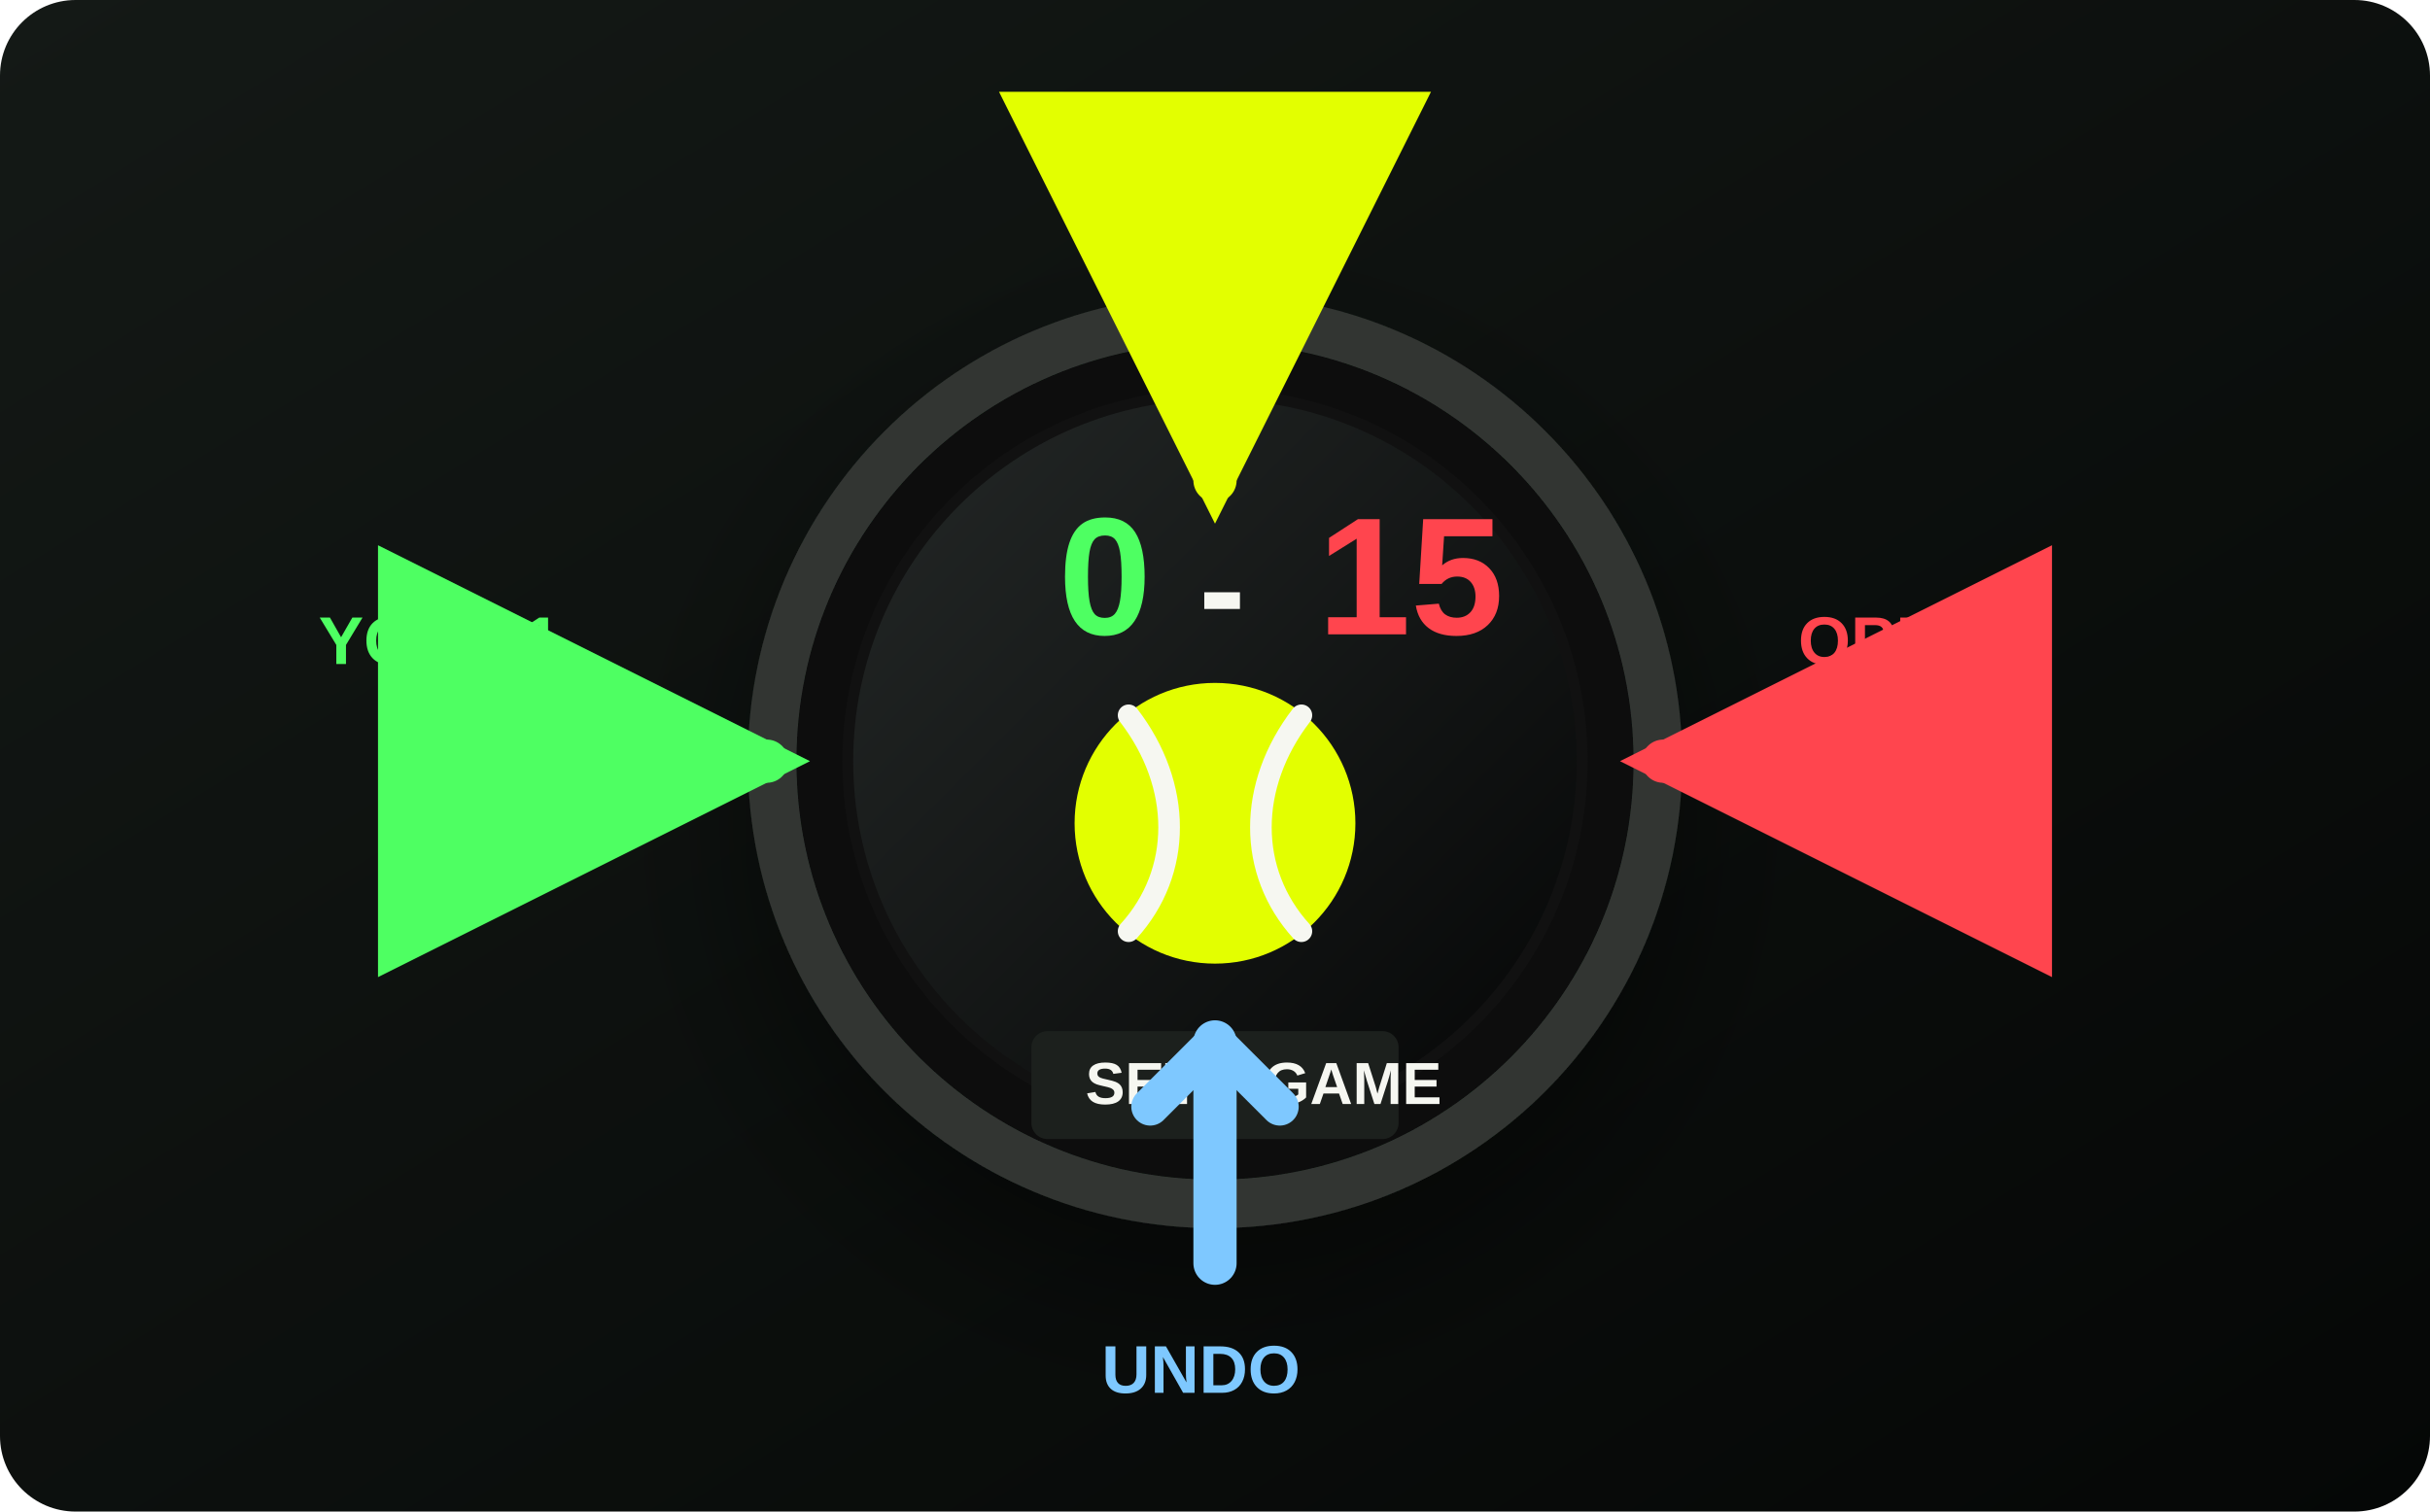
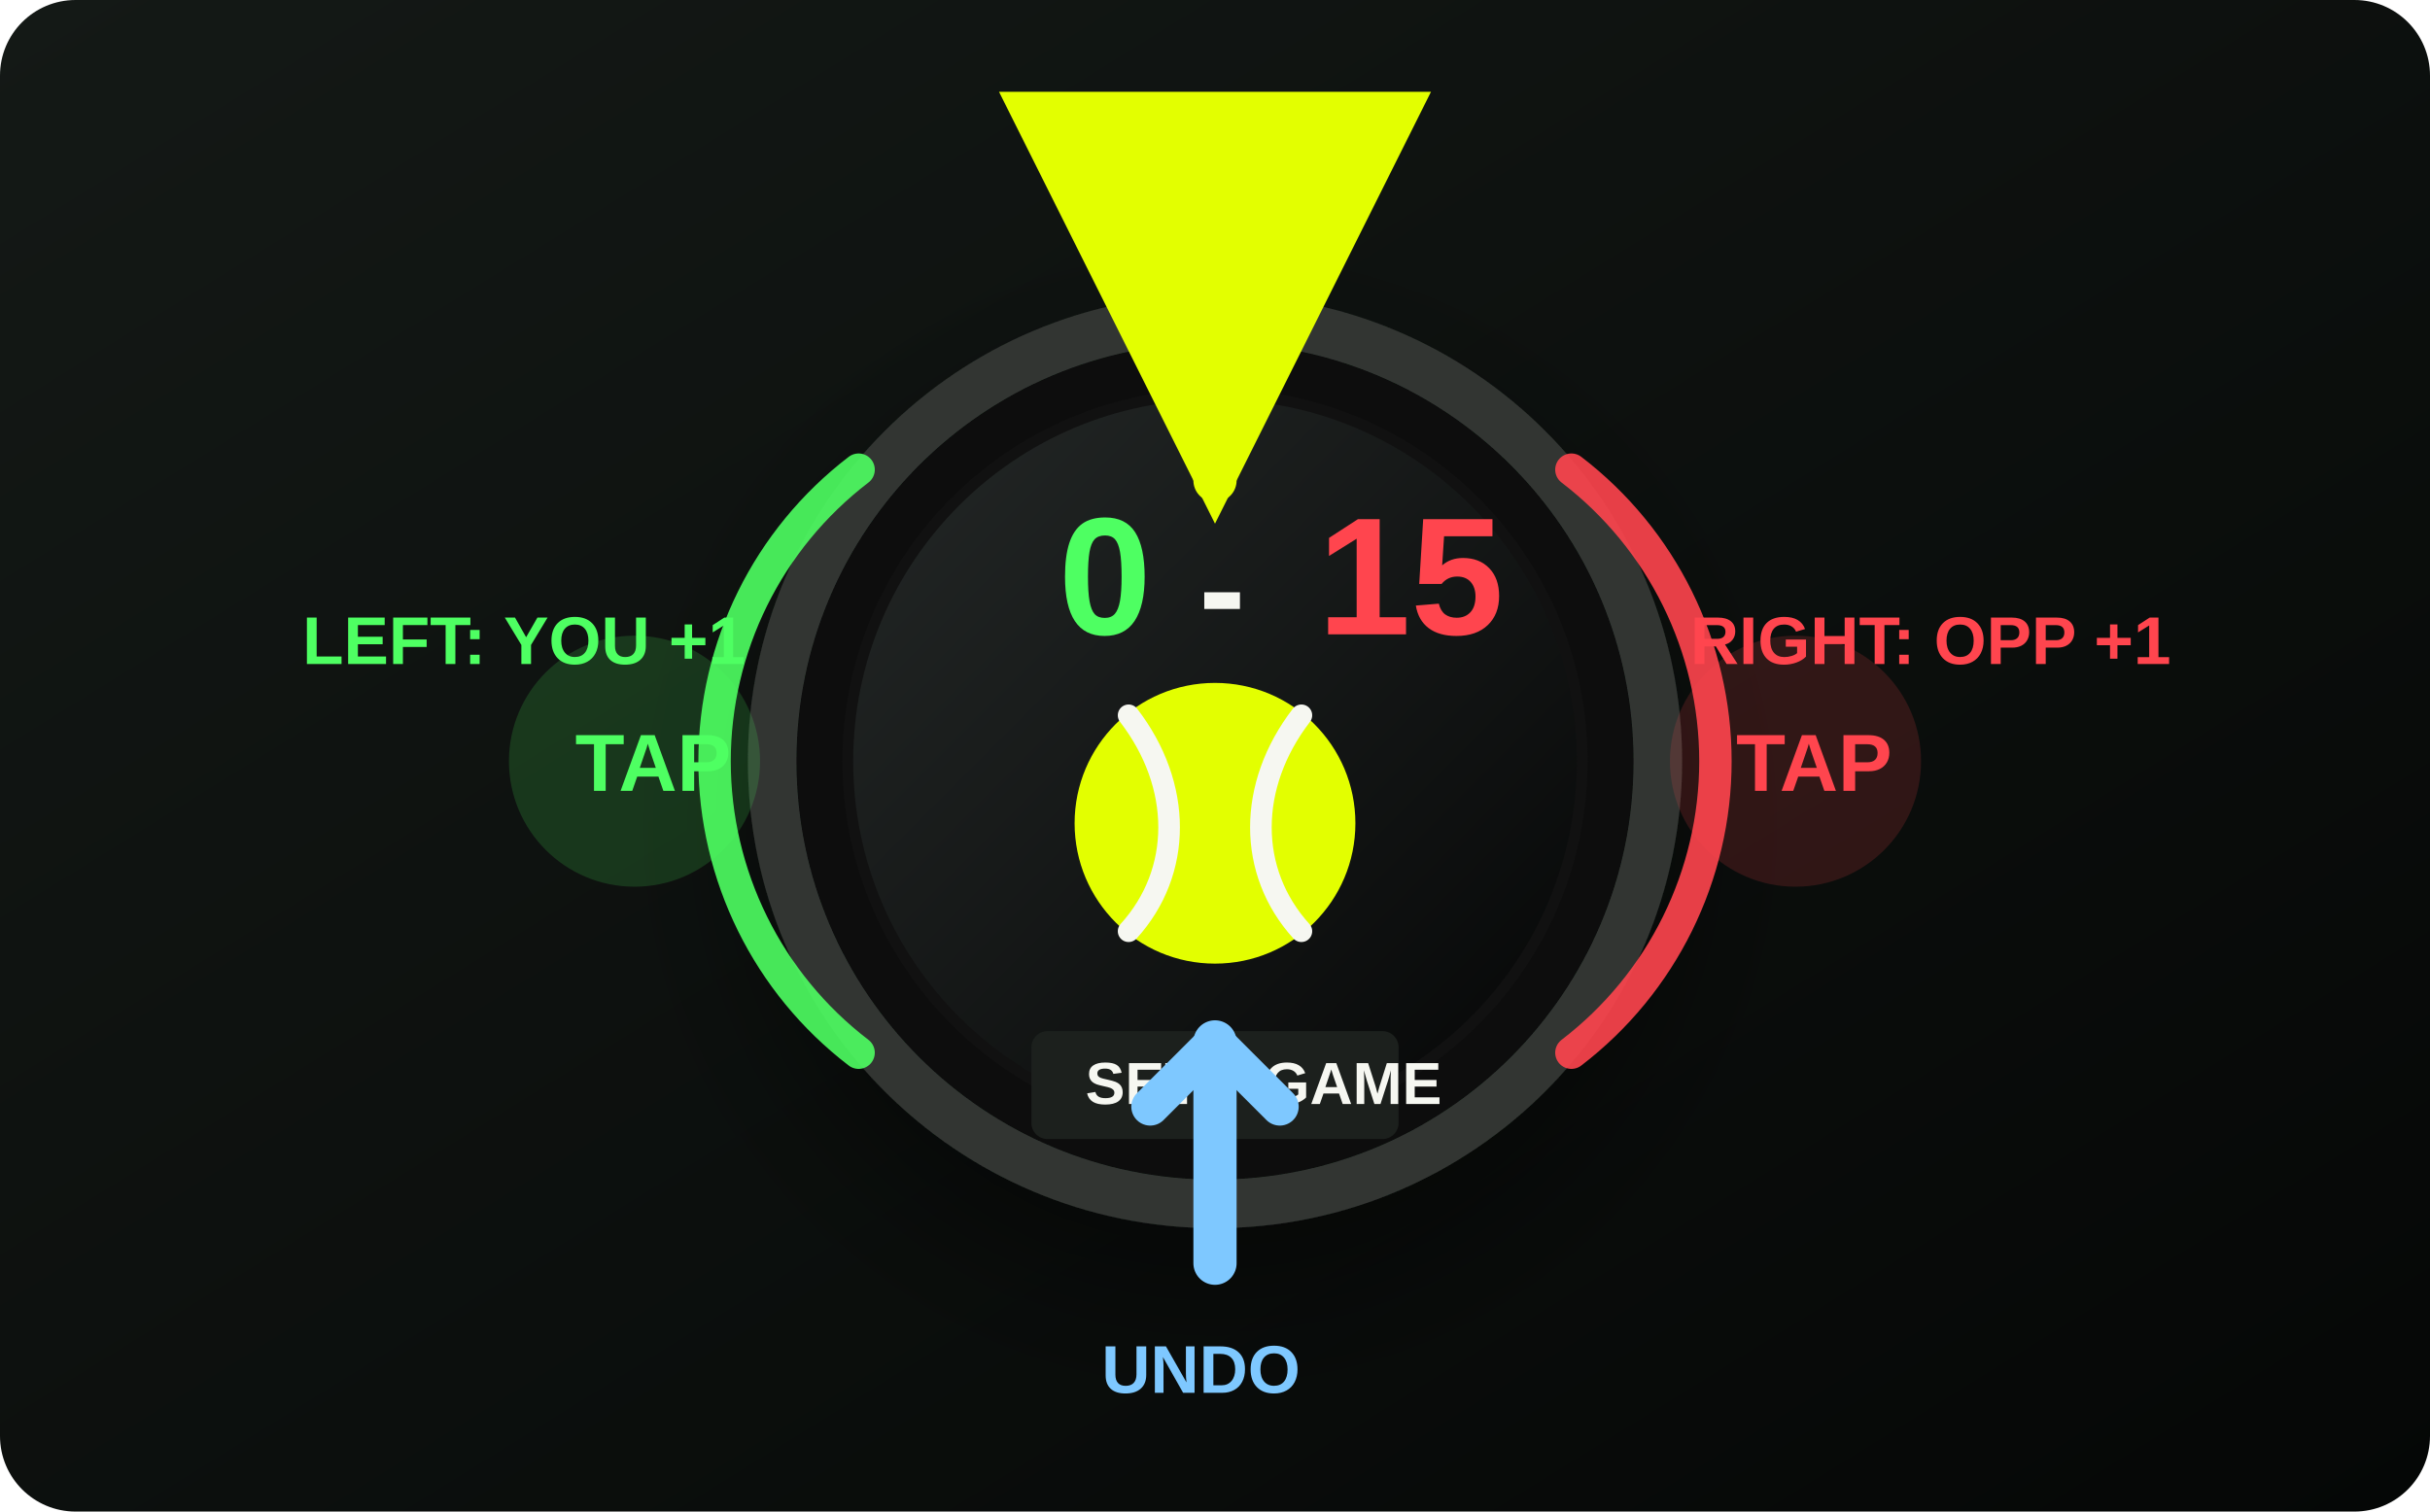
<svg xmlns="http://www.w3.org/2000/svg" viewBox="0 0 900 560" role="img" aria-labelledby="title desc">
  <defs>
    <linearGradient id="bg" x1="0" y1="0" x2="1" y2="1">
      <stop offset="0" stop-color="#141916" />
      <stop offset="1" stop-color="#050706" />
    </linearGradient>
    <linearGradient id="screen" x1="0" y1="0" x2="1" y2="1">
      <stop offset="0" stop-color="#242827" />
      <stop offset="1" stop-color="#050606" />
    </linearGradient>
    <filter id="shadow" x="-20%" y="-20%" width="140%" height="140%">
      <feDropShadow dx="0" dy="24" stdDeviation="28" flood-color="#000000" flood-opacity="0.45" />
    </filter>
-     <marker id="arrowGreen" viewBox="0 0 12 12" refX="10" refY="6" markerWidth="12" markerHeight="12" orient="auto">
-       <path d="M1 1 L11 6 L1 11 Z" fill="#4eff62" />
-     </marker>
-     <marker id="arrowRed" viewBox="0 0 12 12" refX="10" refY="6" markerWidth="12" markerHeight="12" orient="auto">
-       <path d="M1 1 L11 6 L1 11 Z" fill="#ff454e" />
-     </marker>
    <marker id="arrowYellow" viewBox="0 0 12 12" refX="10" refY="6" markerWidth="12" markerHeight="12" orient="auto">
      <path d="M1 1 L11 6 L1 11 Z" fill="#e3ff00" />
    </marker>
  </defs>
  <rect width="900" height="560" rx="28" fill="url(#bg)" />
  <circle cx="450" cy="282" r="164" fill="#090a09" stroke="#303632" stroke-width="18" filter="url(#shadow)" />
  <circle cx="450" cy="282" r="136" fill="url(#screen)" stroke="#111" stroke-width="4" />
  <text x="392" y="235" fill="#4eff62" font-family="Segoe UI, Arial, sans-serif" font-size="62" font-weight="900">0</text>
  <text x="444" y="236" fill="#f6f7f1" font-family="Segoe UI, Arial, sans-serif" font-size="52" font-weight="900">-</text>
  <text x="488" y="235" fill="#ff454e" font-family="Segoe UI, Arial, sans-serif" font-size="62" font-weight="900">15</text>
  <circle cx="450" cy="305" r="52" fill="#e3ff00" />
  <path d="M418 265 C438 291 438 323 418 345" fill="none" stroke="#f6f7f1" stroke-width="8" stroke-linecap="round" />
  <path d="M482 265 C462 291 462 323 482 345" fill="none" stroke="#f6f7f1" stroke-width="8" stroke-linecap="round" />
  <rect x="382" y="382" width="136" height="40" rx="6" fill="#1c201d" />
  <text x="402" y="409" fill="#f6f7f1" font-family="Segoe UI, Arial, sans-serif" font-size="22" font-weight="800">SET</text>
  <text x="468" y="409" fill="#f6f7f1" font-family="Segoe UI, Arial, sans-serif" font-size="22" font-weight="800">GAME</text>
-   <path d="M160 282 H284" fill="none" stroke="#4eff62" stroke-width="16" stroke-linecap="round" marker-end="url(#arrowGreen)" />
-   <path d="M740 282 H616" fill="none" stroke="#ff454e" stroke-width="16" stroke-linecap="round" marker-end="url(#arrowRed)" />
+   <path d="M318 174 A136 136 0 0 0 318 390" fill="none" stroke="#4eff62" stroke-width="12" stroke-linecap="round" opacity="0.9" />
+   <path d="M582 174 A136 136 0 0 1 582 390" fill="none" stroke="#ff454e" stroke-width="12" stroke-linecap="round" opacity="0.9" />
+   <circle cx="235" cy="282" r="44" fill="#4eff62" opacity="0.16" stroke="#4eff62" stroke-width="5" />
+   <circle cx="665" cy="282" r="44" fill="#ff454e" opacity="0.16" stroke="#ff454e" stroke-width="5" />
+   <text x="213" y="293" fill="#4eff62" font-family="Segoe UI, Arial, sans-serif" font-size="30" font-weight="900">TAP</text>
+   <text x="643" y="293" fill="#ff454e" font-family="Segoe UI, Arial, sans-serif" font-size="30" font-weight="900">TAP</text>
  <path d="M450 92 V178" fill="none" stroke="#e3ff00" stroke-width="16" stroke-linecap="round" marker-end="url(#arrowYellow)" />
  <path d="M450 468 V386" fill="none" stroke="#7ec8ff" stroke-width="16" stroke-linecap="round" />
  <path d="M450 386 L426 410 M450 386 L474 410" fill="none" stroke="#7ec8ff" stroke-width="14" stroke-linecap="round" />
  <g font-family="Segoe UI, Arial, sans-serif" font-weight="800">
-     <text x="118" y="246" fill="#4eff62" font-size="25">YOU +1</text>
-     <text x="666" y="246" fill="#ff454e" font-size="25">OPP +1</text>
+     <text x="112" y="246" fill="#4eff62" font-size="25">LEFT: YOU +1</text>
+     <text x="626" y="246" fill="#ff454e" font-size="25">RIGHT: OPP +1</text>
    <text x="408" y="70" fill="#e3ff00" font-size="25">MENU</text>
    <text x="408" y="516" fill="#7ec8ff" font-size="25">UNDO</text>
  </g>
</svg>
